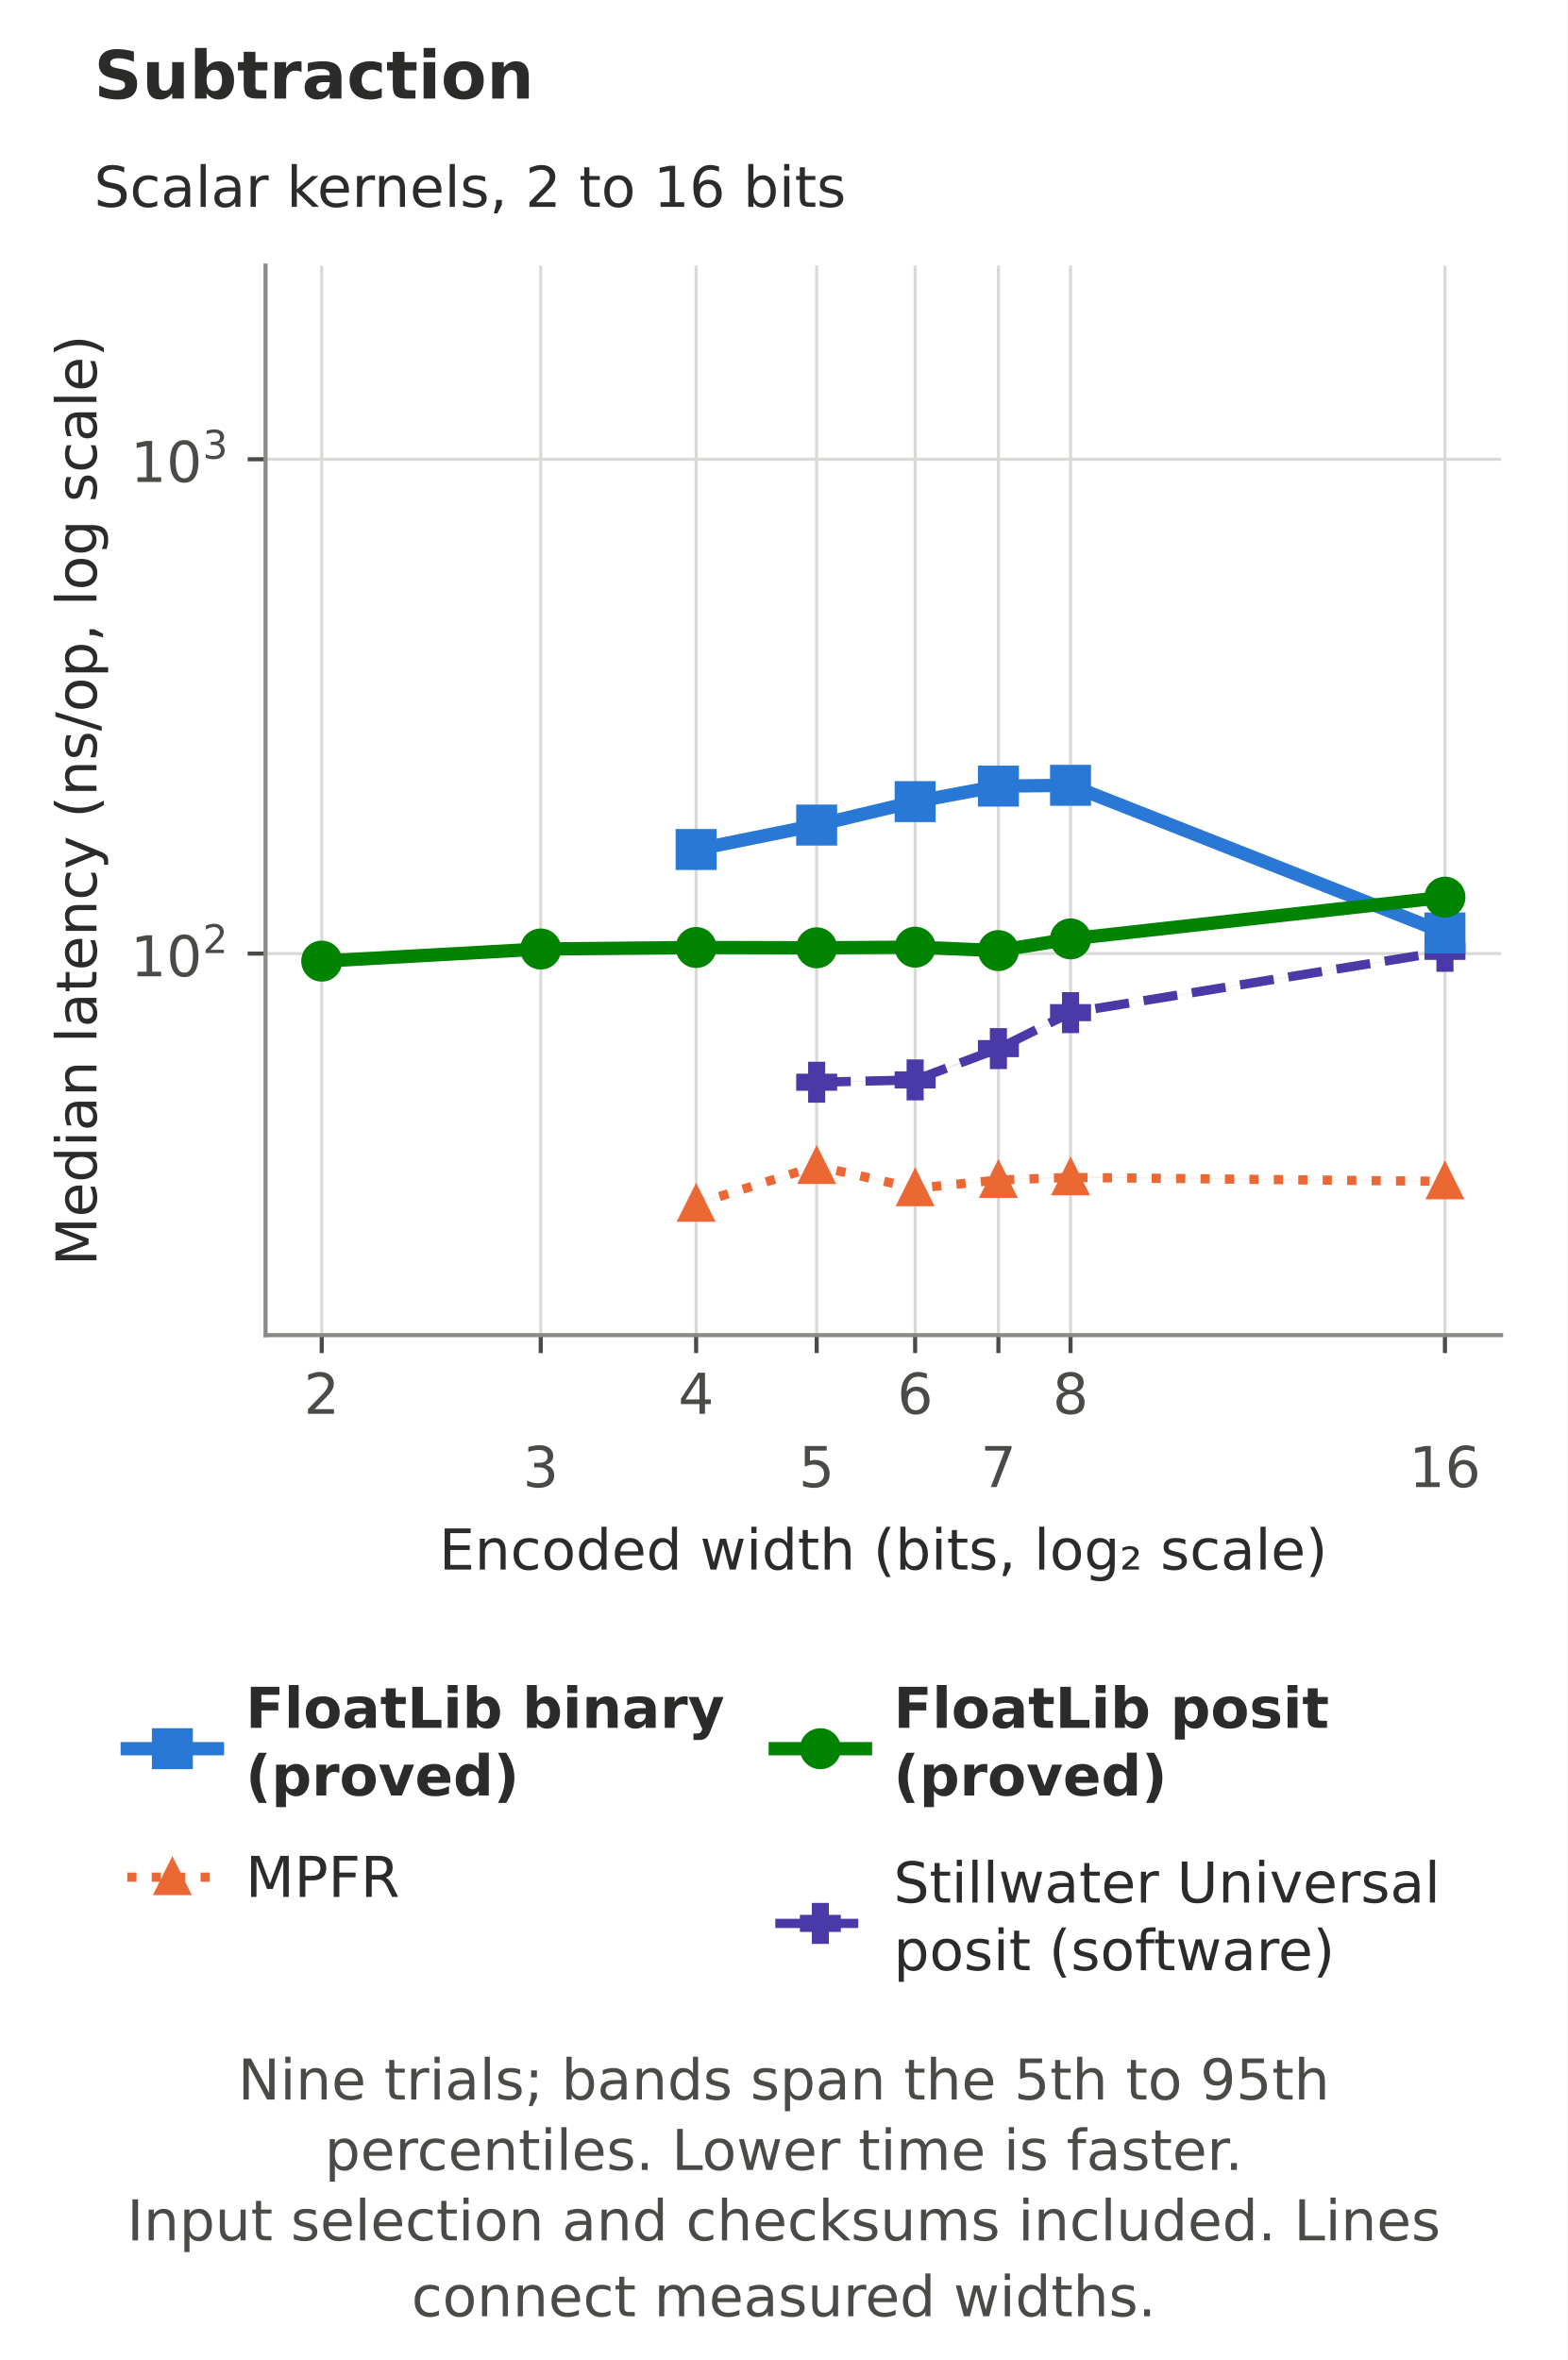
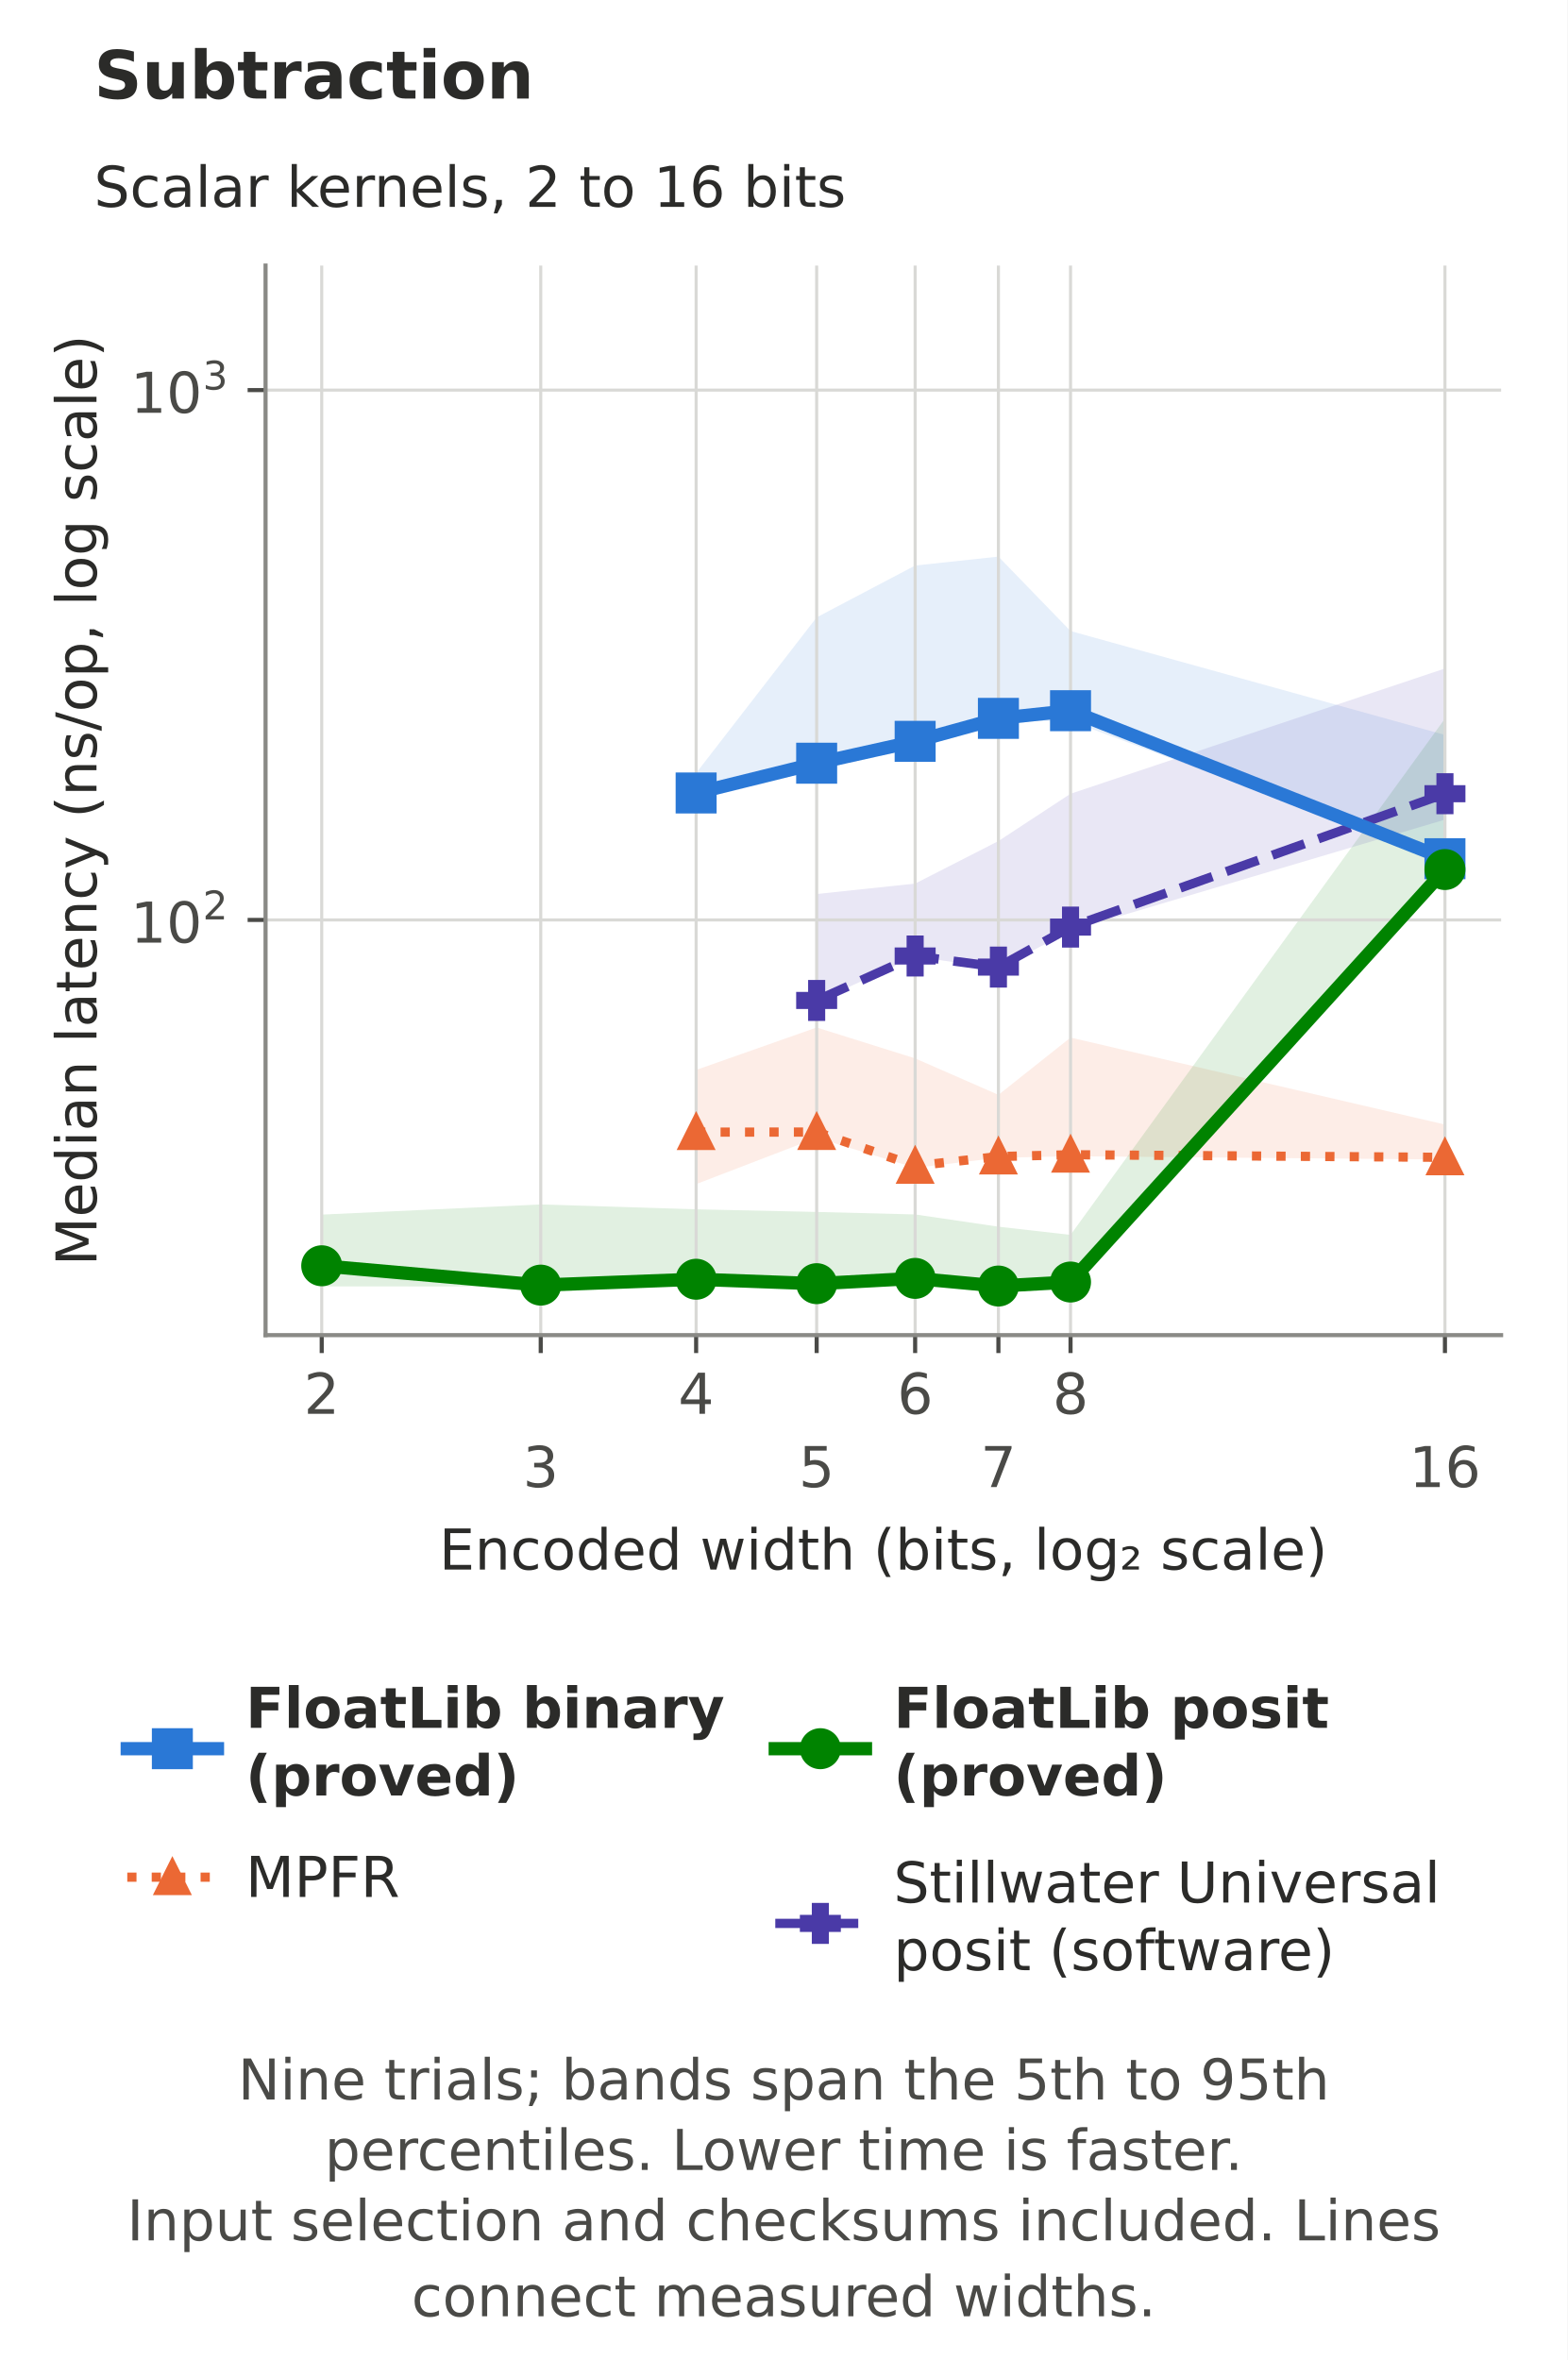
<svg xmlns="http://www.w3.org/2000/svg" xmlns:xlink="http://www.w3.org/1999/xlink" width="306pt" height="460.713pt" viewBox="0 0 306 460.713" version="1.1">
  <defs>
    <style type="text/css">*{stroke-linejoin: round; stroke-linecap: butt}</style>
  </defs>
  <g id="figure_1">
    <g id="patch_1">
      <path d="M 0 460.713 L 306 460.713 L 306 0 L 0 0 z " style="fill: #ffffff" />
    </g>
    <g id="axes_1">
      <g id="patch_2">
        <path d="M 51.84 260.64 L 293.04 260.64 L 293.04 51.84 L 51.84 51.84 z " style="fill: #ffffff" />
      </g>
      <g id="FillBetweenPolyCollection_1">
        <defs>
-           <path id="m8fa2453bf4" d="M 135.895 -294.99 L 135.895 -294.767 L 159.425 -299.585 L 178.65 -304.197 L 194.905 -307.157 L 208.985 -307.344 L 282.076 -278.544 L 282.076 -278.731 L 282.076 -278.731 L 208.985 -307.543 L 194.905 -307.294 L 178.65 -304.353 L 159.425 -299.806 L 135.895 -294.99 z " />
-         </defs>
-         <g clip-path="url(#pa24c887002)">
-           <use xlink:href="#m8fa2453bf4" x="0" y="460.713" style="fill: #2a78d6; fill-opacity: 0.12" />
+           <path id="mcb670f0387" d="M 135.895 -309.797 L 135.895 -305.771 L 159.425 -311.447 L 178.65 -315.868 L 194.905 -319.918 L 208.985 -319.954 L 282.076 -292.66 L 282.076 -317.239 L 282.076 -317.239 L 208.985 -337.523 L 194.905 -352.056 L 178.65 -350.311 L 159.425 -340.194 L 135.895 -309.797 z " />
+         </defs>
+         <g clip-path="url(#pa24c887002)">
+           <use xlink:href="#mcb670f0387" x="0" y="460.713" style="fill: #2a78d6; fill-opacity: 0.12" />
        </g>
      </g>
      <g id="FillBetweenPolyCollection_2">
        <defs>
-           <path id="m6dfff9d26e" d="M 135.895 -225.88 L 135.895 -225.667 L 159.425 -233.012 L 178.65 -228.648 L 194.905 -230.293 L 208.985 -230.803 L 282.076 -230.009 L 282.076 -230.161 L 282.076 -230.161 L 208.985 -231.103 L 194.905 -230.463 L 178.65 -228.847 L 159.425 -233.205 L 135.895 -225.88 z " />
-         </defs>
-         <g clip-path="url(#pa24c887002)">
-           <use xlink:href="#m6dfff9d26e" x="0" y="460.713" style="fill: #eb6834; fill-opacity: 0.12" />
+           <path id="m036eda7131" d="M 135.895 -251.84 L 135.895 -229.55 L 159.425 -238.592 L 178.65 -232.723 L 194.905 -234.698 L 208.985 -234.991 L 282.076 -234.353 L 282.076 -241.181 L 282.076 -241.181 L 208.985 -258.159 L 194.905 -246.981 L 178.65 -254.097 L 159.425 -260.13 L 135.895 -251.84 z " />
+         </defs>
+         <g clip-path="url(#pa24c887002)">
+           <use xlink:href="#m036eda7131" x="0" y="460.713" style="fill: #eb6834; fill-opacity: 0.12" />
        </g>
      </g>
      <g id="FillBetweenPolyCollection_3">
        <defs>
-           <path id="m90eb00a46c" d="M 62.804 -273.235 L 62.804 -273.019 L 105.559 -275.128 L 135.895 -275.299 L 159.425 -275.332 L 178.65 -275.569 L 194.905 -274.858 L 208.985 -277.008 L 282.076 -285.532 L 282.076 -285.659 L 282.076 -285.659 L 208.985 -277.865 L 194.905 -275.319 L 178.65 -276.05 L 159.425 -275.905 L 135.895 -276.036 L 105.559 -275.698 L 62.804 -273.235 z " />
-         </defs>
-         <g clip-path="url(#pa24c887002)">
-           <use xlink:href="#m90eb00a46c" x="0" y="460.713" style="fill: #008300; fill-opacity: 0.12" />
+           <path id="m6126e5752e" d="M 62.804 -223.602 L 62.804 -209.583 L 105.559 -209.564 L 135.895 -209.756 L 159.425 -209.577 L 178.65 -210.21 L 194.905 -209.587 L 208.985 -210.183 L 282.076 -290.89 L 282.076 -320.432 L 282.076 -320.432 L 208.985 -219.643 L 194.905 -221.242 L 178.65 -223.632 L 159.425 -224.122 L 135.895 -224.633 L 105.559 -225.588 L 62.804 -223.602 z " />
+         </defs>
+         <g clip-path="url(#pa24c887002)">
+           <use xlink:href="#m6126e5752e" x="0" y="460.713" style="fill: #008300; fill-opacity: 0.12" />
        </g>
      </g>
      <g id="FillBetweenPolyCollection_4">
        <defs>
-           <path id="m9f39a6e0c9" d="M 159.425 -249.511 L 159.425 -249.358 L 178.65 -249.831 L 194.905 -255.659 L 208.985 -262.978 L 282.076 -274.922 L 282.076 -275.07 L 282.076 -275.07 L 208.985 -263.095 L 194.905 -256.192 L 178.65 -249.959 L 159.425 -249.511 z " />
-         </defs>
-         <g clip-path="url(#pa24c887002)">
-           <use xlink:href="#m9f39a6e0c9" x="0" y="460.713" style="fill: #4a3aa7; fill-opacity: 0.12" />
+           <path id="mdb9273c6cc" d="M 159.425 -286.189 L 159.425 -265.162 L 178.65 -273.965 L 194.905 -271.635 L 208.985 -279.025 L 282.076 -300.708 L 282.076 -330.213 L 282.076 -330.213 L 208.985 -305.76 L 194.905 -296.523 L 178.65 -288.222 L 159.425 -286.189 z " />
+         </defs>
+         <g clip-path="url(#pa24c887002)">
+           <use xlink:href="#mdb9273c6cc" x="0" y="460.713" style="fill: #4a3aa7; fill-opacity: 0.12" />
        </g>
      </g>
      <g id="matplotlib.axis_1">
        <g id="xtick_1">
          <g id="line2d_1">
            <path d="M 62.804 260.64 L 62.804 51.84 " clip-path="url(#pa24c887002)" style="fill: none; stroke: #d9d9d6; stroke-width: 0.6; stroke-linecap: square" />
          </g>
          <g id="line2d_2">
            <defs>
              <path id="m87f1347a35" d="M 0 0 L 0 3.5 " style="stroke: #4a4a47; stroke-width: 0.8" />
            </defs>
            <g>
              <use xlink:href="#m87f1347a35" x="62.804" y="260.64" style="fill: #4a4a47; stroke: #4a4a47; stroke-width: 0.8" />
            </g>
          </g>
          <g id="text_1">
            <text style="font-size: 11px; font-family: 'DejaVu Sans', 'Bitstream Vera Sans', 'Computer Modern Sans Serif', 'Lucida Grande', 'Verdana', 'Geneva', 'Lucid', 'Arial', 'Helvetica', 'Avant Garde', sans-serif; text-anchor: middle; fill: #4a4a47" x="62.804" y="275.997" transform="rotate(-0 62.80364 275.9974)">2</text>
          </g>
        </g>
        <g id="xtick_2">
          <g id="line2d_3">
            <path d="M 105.559 260.64 L 105.559 51.84 " clip-path="url(#pa24c887002)" style="fill: none; stroke: #d9d9d6; stroke-width: 0.6; stroke-linecap: square" />
          </g>
          <g id="line2d_4">
            <g>
              <use xlink:href="#m87f1347a35" x="105.559" y="260.64" style="fill: #4a4a47; stroke: #4a4a47; stroke-width: 0.8" />
            </g>
          </g>
          <g id="text_2">
            <text style="font-size: 11px; font-family: 'DejaVu Sans', 'Bitstream Vera Sans', 'Computer Modern Sans Serif', 'Lucida Grande', 'Verdana', 'Geneva', 'Lucid', 'Arial', 'Helvetica', 'Avant Garde', sans-serif; fill: #4a4a47" transform="translate(105.5591 277.0985)" />
            <text style="font-size: 11px; font-family: 'DejaVu Sans', 'Bitstream Vera Sans', 'Computer Modern Sans Serif', 'Lucida Grande', 'Verdana', 'Geneva', 'Lucid', 'Arial', 'Helvetica', 'Avant Garde', sans-serif; fill: #4a4a47" transform="translate(102.0597 290.3006)">3</text>
          </g>
        </g>
        <g id="xtick_3">
          <g id="line2d_5">
            <path d="M 135.895 260.64 L 135.895 51.84 " clip-path="url(#pa24c887002)" style="fill: none; stroke: #d9d9d6; stroke-width: 0.6; stroke-linecap: square" />
          </g>
          <g id="line2d_6">
            <g>
              <use xlink:href="#m87f1347a35" x="135.895" y="260.64" style="fill: #4a4a47; stroke: #4a4a47; stroke-width: 0.8" />
            </g>
          </g>
          <g id="text_3">
            <text style="font-size: 11px; font-family: 'DejaVu Sans', 'Bitstream Vera Sans', 'Computer Modern Sans Serif', 'Lucida Grande', 'Verdana', 'Geneva', 'Lucid', 'Arial', 'Helvetica', 'Avant Garde', sans-serif; text-anchor: middle; fill: #4a4a47" x="135.895" y="275.997" transform="rotate(-0 135.8945 275.9974)">4</text>
          </g>
        </g>
        <g id="xtick_4">
          <g id="line2d_7">
            <path d="M 159.425 260.64 L 159.425 51.84 " clip-path="url(#pa24c887002)" style="fill: none; stroke: #d9d9d6; stroke-width: 0.6; stroke-linecap: square" />
          </g>
          <g id="line2d_8">
            <g>
              <use xlink:href="#m87f1347a35" x="159.425" y="260.64" style="fill: #4a4a47; stroke: #4a4a47; stroke-width: 0.8" />
            </g>
          </g>
          <g id="text_4">
            <text style="font-size: 11px; font-family: 'DejaVu Sans', 'Bitstream Vera Sans', 'Computer Modern Sans Serif', 'Lucida Grande', 'Verdana', 'Geneva', 'Lucid', 'Arial', 'Helvetica', 'Avant Garde', sans-serif; fill: #4a4a47" transform="translate(159.4246 277.0985)" />
            <text style="font-size: 11px; font-family: 'DejaVu Sans', 'Bitstream Vera Sans', 'Computer Modern Sans Serif', 'Lucida Grande', 'Verdana', 'Geneva', 'Lucid', 'Arial', 'Helvetica', 'Avant Garde', sans-serif; fill: #4a4a47" transform="translate(155.9252 290.3006)">5</text>
          </g>
        </g>
        <g id="xtick_5">
          <g id="line2d_9">
            <path d="M 178.65 260.64 L 178.65 51.84 " clip-path="url(#pa24c887002)" style="fill: none; stroke: #d9d9d6; stroke-width: 0.6; stroke-linecap: square" />
          </g>
          <g id="line2d_10">
            <g>
              <use xlink:href="#m87f1347a35" x="178.65" y="260.64" style="fill: #4a4a47; stroke: #4a4a47; stroke-width: 0.8" />
            </g>
          </g>
          <g id="text_5">
            <text style="font-size: 11px; font-family: 'DejaVu Sans', 'Bitstream Vera Sans', 'Computer Modern Sans Serif', 'Lucida Grande', 'Verdana', 'Geneva', 'Lucid', 'Arial', 'Helvetica', 'Avant Garde', sans-serif; text-anchor: middle; fill: #4a4a47" x="178.65" y="275.997" transform="rotate(-0 178.65 275.9974)">6</text>
          </g>
        </g>
        <g id="xtick_6">
          <g id="line2d_11">
            <path d="M 194.905 260.64 L 194.905 51.84 " clip-path="url(#pa24c887002)" style="fill: none; stroke: #d9d9d6; stroke-width: 0.6; stroke-linecap: square" />
          </g>
          <g id="line2d_12">
            <g>
              <use xlink:href="#m87f1347a35" x="194.905" y="260.64" style="fill: #4a4a47; stroke: #4a4a47; stroke-width: 0.8" />
            </g>
          </g>
          <g id="text_6">
            <text style="font-size: 11px; font-family: 'DejaVu Sans', 'Bitstream Vera Sans', 'Computer Modern Sans Serif', 'Lucida Grande', 'Verdana', 'Geneva', 'Lucid', 'Arial', 'Helvetica', 'Avant Garde', sans-serif; fill: #4a4a47" transform="translate(194.9049 277.0985)" />
            <text style="font-size: 11px; font-family: 'DejaVu Sans', 'Bitstream Vera Sans', 'Computer Modern Sans Serif', 'Lucida Grande', 'Verdana', 'Geneva', 'Lucid', 'Arial', 'Helvetica', 'Avant Garde', sans-serif; fill: #4a4a47" transform="translate(191.4055 290.3006)">7</text>
          </g>
        </g>
        <g id="xtick_7">
          <g id="line2d_13">
            <path d="M 208.985 260.64 L 208.985 51.84 " clip-path="url(#pa24c887002)" style="fill: none; stroke: #d9d9d6; stroke-width: 0.6; stroke-linecap: square" />
          </g>
          <g id="line2d_14">
            <g>
              <use xlink:href="#m87f1347a35" x="208.985" y="260.64" style="fill: #4a4a47; stroke: #4a4a47; stroke-width: 0.8" />
            </g>
          </g>
          <g id="text_7">
            <text style="font-size: 11px; font-family: 'DejaVu Sans', 'Bitstream Vera Sans', 'Computer Modern Sans Serif', 'Lucida Grande', 'Verdana', 'Geneva', 'Lucid', 'Arial', 'Helvetica', 'Avant Garde', sans-serif; text-anchor: middle; fill: #4a4a47" x="208.985" y="275.997" transform="rotate(-0 208.9855 275.9974)">8</text>
          </g>
        </g>
        <g id="xtick_8">
          <g id="line2d_15">
            <path d="M 282.076 260.64 L 282.076 51.84 " clip-path="url(#pa24c887002)" style="fill: none; stroke: #d9d9d6; stroke-width: 0.6; stroke-linecap: square" />
          </g>
          <g id="line2d_16">
            <g>
              <use xlink:href="#m87f1347a35" x="282.076" y="260.64" style="fill: #4a4a47; stroke: #4a4a47; stroke-width: 0.8" />
            </g>
          </g>
          <g id="text_8">
            <text style="font-size: 11px; font-family: 'DejaVu Sans', 'Bitstream Vera Sans', 'Computer Modern Sans Serif', 'Lucida Grande', 'Verdana', 'Geneva', 'Lucid', 'Arial', 'Helvetica', 'Avant Garde', sans-serif; fill: #4a4a47" transform="translate(282.0764 277.0985)" />
            <text style="font-size: 11px; font-family: 'DejaVu Sans', 'Bitstream Vera Sans', 'Computer Modern Sans Serif', 'Lucida Grande', 'Verdana', 'Geneva', 'Lucid', 'Arial', 'Helvetica', 'Avant Garde', sans-serif; fill: #4a4a47" transform="translate(275.0776 290.3006)">16</text>
          </g>
        </g>
        <g id="text_9">
          <text style="font-size: 11px; font-family: 'DejaVu Sans', 'Bitstream Vera Sans', 'Computer Modern Sans Serif', 'Lucida Grande', 'Verdana', 'Geneva', 'Lucid', 'Arial', 'Helvetica', 'Avant Garde', sans-serif; text-anchor: middle; fill: #2b2b29" x="172.44" y="306.403" transform="rotate(-0 172.44 306.4026)">Encoded width (bits, log₂ scale)</text>
        </g>
      </g>
      <g id="matplotlib.axis_2">
        <g id="ytick_1">
          <g id="line2d_17">
-             <path d="M 51.84 186.16 L 293.04 186.16 " clip-path="url(#pa24c887002)" style="fill: none; stroke: #d9d9d6; stroke-width: 0.6; stroke-linecap: square" />
+             <path d="M 51.84 179.584 L 293.04 179.584 " clip-path="url(#pa24c887002)" style="fill: none; stroke: #d9d9d6; stroke-width: 0.6; stroke-linecap: square" />
          </g>
          <g id="line2d_18">
            <defs>
              <path id="m0bacd84843" d="M 0 0 L -3.5 0 " style="stroke: #4a4a47; stroke-width: 0.8" />
            </defs>
            <g>
-               <use xlink:href="#m0bacd84843" x="51.84" y="186.16" style="fill: #4a4a47; stroke: #4a4a47; stroke-width: 0.8" />
+               <use xlink:href="#m0bacd84843" x="51.84" y="179.584" style="fill: #4a4a47; stroke: #4a4a47; stroke-width: 0.8" />
            </g>
          </g>
          <g id="text_10">
-             <g style="fill: #4a4a47" transform="translate(25.48 191.3296)">
+             <g style="fill: #4a4a47" transform="translate(25.48 184.754)">
              <text>
                <tspan x="0" y="-0.737" style="font-size: 11px; font-family: 'DejaVu Sans'; fill: #4a4a47">1</tspan>
                <tspan x="6.999" y="-0.737" style="font-size: 11px; font-family: 'DejaVu Sans'; fill: #4a4a47">0</tspan>
                <tspan x="14.102" y="-5.28" style="font-size: 7.7px; font-family: 'DejaVu Sans'; fill: #4a4a47">2</tspan>
              </text>
            </g>
          </g>
        </g>
        <g id="ytick_2">
          <g id="line2d_19">
-             <path d="M 51.84 89.652 L 293.04 89.652 " clip-path="url(#pa24c887002)" style="fill: none; stroke: #d9d9d6; stroke-width: 0.6; stroke-linecap: square" />
+             <path d="M 51.84 76.152 L 293.04 76.152 " clip-path="url(#pa24c887002)" style="fill: none; stroke: #d9d9d6; stroke-width: 0.6; stroke-linecap: square" />
          </g>
          <g id="line2d_20">
            <g>
-               <use xlink:href="#m0bacd84843" x="51.84" y="89.652" style="fill: #4a4a47; stroke: #4a4a47; stroke-width: 0.8" />
+               <use xlink:href="#m0bacd84843" x="51.84" y="76.152" style="fill: #4a4a47; stroke: #4a4a47; stroke-width: 0.8" />
            </g>
          </g>
          <g id="text_11">
-             <g style="fill: #4a4a47" transform="translate(25.48 94.82191)">
+             <g style="fill: #4a4a47" transform="translate(25.48 81.32179)">
              <text>
                <tspan x="0" y="-0.737" style="font-size: 11px; font-family: 'DejaVu Sans'; fill: #4a4a47">1</tspan>
                <tspan x="6.999" y="-0.737" style="font-size: 11px; font-family: 'DejaVu Sans'; fill: #4a4a47">0</tspan>
                <tspan x="14.102" y="-5.28" style="font-size: 7.7px; font-family: 'DejaVu Sans'; fill: #4a4a47">3</tspan>
              </text>
            </g>
          </g>
        </g>
        <g id="text_12">
          <text style="font-size: 11px; font-family: 'DejaVu Sans', 'Bitstream Vera Sans', 'Computer Modern Sans Serif', 'Lucida Grande', 'Verdana', 'Geneva', 'Lucid', 'Arial', 'Helvetica', 'Avant Garde', sans-serif; text-anchor: middle; fill: #2b2b29" x="18.837" y="156.24" transform="rotate(-90 18.83742 156.24)">Median latency (ns/op, log scale)</text>
        </g>
      </g>
      <g id="patch_3">
        <path d="M 51.84 260.64 L 51.84 51.84 " style="fill: none; stroke: #8a8a86; stroke-width: 0.8; stroke-linejoin: miter; stroke-linecap: square" />
      </g>
      <g id="patch_4">
        <path d="M 51.84 260.64 L 293.04 260.64 " style="fill: none; stroke: #8a8a86; stroke-width: 0.8; stroke-linejoin: miter; stroke-linecap: square" />
      </g>
      <g id="line2d_21">
-         <path d="M 135.895 235.008 L 159.425 227.634 L 178.65 231.981 L 194.905 230.362 L 208.985 229.85 L 282.076 230.628 " clip-path="url(#pa24c887002)" style="fill: none; stroke-dasharray: 1.8,2.97; stroke-dashoffset: 0; stroke: #eb6834; stroke-width: 1.8" />
+         <path d="M 135.895 221.01 L 159.425 220.998 L 178.65 227.591 L 194.905 225.78 L 208.985 225.423 L 282.076 225.934 " clip-path="url(#pa24c887002)" style="fill: none; stroke-dasharray: 1.8,2.97; stroke-dashoffset: 0; stroke: #eb6834; stroke-width: 1.8" />
        <defs>
          <path id="m97d494457f" d="M 0 -3 L -3 3 L 3 3 z " style="stroke: #eb6834; stroke-linejoin: miter" />
        </defs>
        <g clip-path="url(#pa24c887002)">
-           <use xlink:href="#m97d494457f" x="135.895" y="235.008" style="fill: #eb6834; stroke: #eb6834; stroke-linejoin: miter" />
-           <use xlink:href="#m97d494457f" x="159.425" y="227.634" style="fill: #eb6834; stroke: #eb6834; stroke-linejoin: miter" />
-           <use xlink:href="#m97d494457f" x="178.65" y="231.981" style="fill: #eb6834; stroke: #eb6834; stroke-linejoin: miter" />
-           <use xlink:href="#m97d494457f" x="194.905" y="230.362" style="fill: #eb6834; stroke: #eb6834; stroke-linejoin: miter" />
-           <use xlink:href="#m97d494457f" x="208.985" y="229.85" style="fill: #eb6834; stroke: #eb6834; stroke-linejoin: miter" />
-           <use xlink:href="#m97d494457f" x="282.076" y="230.628" style="fill: #eb6834; stroke: #eb6834; stroke-linejoin: miter" />
+           <use xlink:href="#m97d494457f" x="135.895" y="221.01" style="fill: #eb6834; stroke: #eb6834; stroke-linejoin: miter" />
+           <use xlink:href="#m97d494457f" x="159.425" y="220.998" style="fill: #eb6834; stroke: #eb6834; stroke-linejoin: miter" />
+           <use xlink:href="#m97d494457f" x="178.65" y="227.591" style="fill: #eb6834; stroke: #eb6834; stroke-linejoin: miter" />
+           <use xlink:href="#m97d494457f" x="194.905" y="225.78" style="fill: #eb6834; stroke: #eb6834; stroke-linejoin: miter" />
+           <use xlink:href="#m97d494457f" x="208.985" y="225.423" style="fill: #eb6834; stroke: #eb6834; stroke-linejoin: miter" />
+           <use xlink:href="#m97d494457f" x="282.076" y="225.934" style="fill: #eb6834; stroke: #eb6834; stroke-linejoin: miter" />
        </g>
      </g>
      <g id="line2d_22">
-         <path d="M 159.425 211.27 L 178.65 210.818 L 194.905 204.707 L 208.985 197.684 L 282.076 185.716 " clip-path="url(#pa24c887002)" style="fill: none; stroke-dasharray: 6.66,2.88; stroke-dashoffset: 0; stroke: #4a3aa7; stroke-width: 1.8" />
+         <path d="M 159.425 195.305 L 178.65 186.628 L 194.905 188.793 L 208.985 180.984 L 282.076 154.947 " clip-path="url(#pa24c887002)" style="fill: none; stroke-dasharray: 6.66,2.88; stroke-dashoffset: 0; stroke: #4a3aa7; stroke-width: 1.8" />
        <defs>
          <path id="mfe2c9aa18a" d="M -1.167 3.5 L 1.167 3.5 L 1.167 1.167 L 3.5 1.167 L 3.5 -1.167 L 1.167 -1.167 L 1.167 -3.5 L -1.167 -3.5 L -1.167 -1.167 L -3.5 -1.167 L -3.5 1.167 L -1.167 1.167 z " style="stroke: #4a3aa7; stroke-linejoin: miter" />
        </defs>
        <g clip-path="url(#pa24c887002)">
-           <use xlink:href="#mfe2c9aa18a" x="159.425" y="211.27" style="fill: #4a3aa7; stroke: #4a3aa7; stroke-linejoin: miter" />
-           <use xlink:href="#mfe2c9aa18a" x="178.65" y="210.818" style="fill: #4a3aa7; stroke: #4a3aa7; stroke-linejoin: miter" />
-           <use xlink:href="#mfe2c9aa18a" x="194.905" y="204.707" style="fill: #4a3aa7; stroke: #4a3aa7; stroke-linejoin: miter" />
-           <use xlink:href="#mfe2c9aa18a" x="208.985" y="197.684" style="fill: #4a3aa7; stroke: #4a3aa7; stroke-linejoin: miter" />
-           <use xlink:href="#mfe2c9aa18a" x="282.076" y="185.716" style="fill: #4a3aa7; stroke: #4a3aa7; stroke-linejoin: miter" />
+           <use xlink:href="#mfe2c9aa18a" x="159.425" y="195.305" style="fill: #4a3aa7; stroke: #4a3aa7; stroke-linejoin: miter" />
+           <use xlink:href="#mfe2c9aa18a" x="178.65" y="186.628" style="fill: #4a3aa7; stroke: #4a3aa7; stroke-linejoin: miter" />
+           <use xlink:href="#mfe2c9aa18a" x="194.905" y="188.793" style="fill: #4a3aa7; stroke: #4a3aa7; stroke-linejoin: miter" />
+           <use xlink:href="#mfe2c9aa18a" x="208.985" y="180.984" style="fill: #4a3aa7; stroke: #4a3aa7; stroke-linejoin: miter" />
+           <use xlink:href="#mfe2c9aa18a" x="282.076" y="154.947" style="fill: #4a3aa7; stroke: #4a3aa7; stroke-linejoin: miter" />
        </g>
      </g>
      <g id="line2d_23">
-         <path d="M 135.895 165.837 L 159.425 161.071 L 178.65 156.491 L 194.905 153.464 L 208.985 153.308 L 282.076 182.125 " clip-path="url(#pa24c887002)" style="fill: none; stroke: #2a78d6; stroke-width: 2.6; stroke-linecap: square" />
+         <path d="M 135.895 154.803 L 159.425 148.992 L 178.65 144.72 L 194.905 140.237 L 208.985 138.741 L 282.076 167.633 " clip-path="url(#pa24c887002)" style="fill: none; stroke: #2a78d6; stroke-width: 2.6; stroke-linecap: square" />
        <defs>
          <path id="mcc7f4839c4" d="M -3.5 3.5 L 3.5 3.5 L 3.5 -3.5 L -3.5 -3.5 z " style="stroke: #2a78d6; stroke-linejoin: miter" />
        </defs>
        <g clip-path="url(#pa24c887002)">
-           <use xlink:href="#mcc7f4839c4" x="135.895" y="165.837" style="fill: #2a78d6; stroke: #2a78d6; stroke-linejoin: miter" />
-           <use xlink:href="#mcc7f4839c4" x="159.425" y="161.071" style="fill: #2a78d6; stroke: #2a78d6; stroke-linejoin: miter" />
-           <use xlink:href="#mcc7f4839c4" x="178.65" y="156.491" style="fill: #2a78d6; stroke: #2a78d6; stroke-linejoin: miter" />
-           <use xlink:href="#mcc7f4839c4" x="194.905" y="153.464" style="fill: #2a78d6; stroke: #2a78d6; stroke-linejoin: miter" />
-           <use xlink:href="#mcc7f4839c4" x="208.985" y="153.308" style="fill: #2a78d6; stroke: #2a78d6; stroke-linejoin: miter" />
-           <use xlink:href="#mcc7f4839c4" x="282.076" y="182.125" style="fill: #2a78d6; stroke: #2a78d6; stroke-linejoin: miter" />
+           <use xlink:href="#mcc7f4839c4" x="135.895" y="154.803" style="fill: #2a78d6; stroke: #2a78d6; stroke-linejoin: miter" />
+           <use xlink:href="#mcc7f4839c4" x="159.425" y="148.992" style="fill: #2a78d6; stroke: #2a78d6; stroke-linejoin: miter" />
+           <use xlink:href="#mcc7f4839c4" x="178.65" y="144.72" style="fill: #2a78d6; stroke: #2a78d6; stroke-linejoin: miter" />
+           <use xlink:href="#mcc7f4839c4" x="194.905" y="140.237" style="fill: #2a78d6; stroke: #2a78d6; stroke-linejoin: miter" />
+           <use xlink:href="#mcc7f4839c4" x="208.985" y="138.741" style="fill: #2a78d6; stroke: #2a78d6; stroke-linejoin: miter" />
+           <use xlink:href="#mcc7f4839c4" x="282.076" y="167.633" style="fill: #2a78d6; stroke: #2a78d6; stroke-linejoin: miter" />
        </g>
      </g>
      <g id="line2d_24">
-         <path d="M 62.804 187.629 L 105.559 185.263 L 135.895 184.967 L 159.425 185.029 L 178.65 184.905 L 194.905 185.57 L 208.985 183.287 L 282.076 175.145 " clip-path="url(#pa24c887002)" style="fill: none; stroke: #008300; stroke-width: 2.6; stroke-linecap: square" />
+         <path d="M 62.804 247.101 L 105.559 250.879 L 135.895 249.731 L 159.425 250.594 L 178.65 249.564 L 194.905 251.058 L 208.985 250.274 L 282.076 169.75 " clip-path="url(#pa24c887002)" style="fill: none; stroke: #008300; stroke-width: 2.6; stroke-linecap: square" />
        <defs>
          <path id="m85b8944c8c" d="M 0 3.5 C 0.928 3.5 1.819 3.131 2.475 2.475 C 3.131 1.819 3.5 0.928 3.5 0 C 3.5 -0.928 3.131 -1.819 2.475 -2.475 C 1.819 -3.131 0.928 -3.5 0 -3.5 C -0.928 -3.5 -1.819 -3.131 -2.475 -2.475 C -3.131 -1.819 -3.5 -0.928 -3.5 0 C -3.5 0.928 -3.131 1.819 -2.475 2.475 C -1.819 3.131 -0.928 3.5 0 3.5 z " style="stroke: #008300" />
        </defs>
        <g clip-path="url(#pa24c887002)">
-           <use xlink:href="#m85b8944c8c" x="62.804" y="187.629" style="fill: #008300; stroke: #008300" />
-           <use xlink:href="#m85b8944c8c" x="105.559" y="185.263" style="fill: #008300; stroke: #008300" />
-           <use xlink:href="#m85b8944c8c" x="135.895" y="184.967" style="fill: #008300; stroke: #008300" />
-           <use xlink:href="#m85b8944c8c" x="159.425" y="185.029" style="fill: #008300; stroke: #008300" />
-           <use xlink:href="#m85b8944c8c" x="178.65" y="184.905" style="fill: #008300; stroke: #008300" />
-           <use xlink:href="#m85b8944c8c" x="194.905" y="185.57" style="fill: #008300; stroke: #008300" />
-           <use xlink:href="#m85b8944c8c" x="208.985" y="183.287" style="fill: #008300; stroke: #008300" />
-           <use xlink:href="#m85b8944c8c" x="282.076" y="175.145" style="fill: #008300; stroke: #008300" />
+           <use xlink:href="#m85b8944c8c" x="62.804" y="247.101" style="fill: #008300; stroke: #008300" />
+           <use xlink:href="#m85b8944c8c" x="105.559" y="250.879" style="fill: #008300; stroke: #008300" />
+           <use xlink:href="#m85b8944c8c" x="135.895" y="249.731" style="fill: #008300; stroke: #008300" />
+           <use xlink:href="#m85b8944c8c" x="159.425" y="250.594" style="fill: #008300; stroke: #008300" />
+           <use xlink:href="#m85b8944c8c" x="178.65" y="249.564" style="fill: #008300; stroke: #008300" />
+           <use xlink:href="#m85b8944c8c" x="194.905" y="251.058" style="fill: #008300; stroke: #008300" />
+           <use xlink:href="#m85b8944c8c" x="208.985" y="250.274" style="fill: #008300; stroke: #008300" />
+           <use xlink:href="#m85b8944c8c" x="282.076" y="169.75" style="fill: #008300; stroke: #008300" />
        </g>
      </g>
    </g>
    <g id="text_13">
      <text style="font-weight: 700; font-size: 13px; font-family: 'DejaVu Sans', 'Bitstream Vera Sans', 'Computer Modern Sans Serif', 'Lucida Grande', 'Verdana', 'Geneva', 'Lucid', 'Arial', 'Helvetica', 'Avant Garde', sans-serif; text-anchor: start; fill: #2b2b29" x="18.36" y="19.238" transform="rotate(-0 18.36 19.23797)">Subtraction</text>
    </g>
    <g id="text_14">
      <text style="font-size: 11px; font-family: 'DejaVu Sans', 'Bitstream Vera Sans', 'Computer Modern Sans Serif', 'Lucida Grande', 'Verdana', 'Geneva', 'Lucid', 'Arial', 'Helvetica', 'Avant Garde', sans-serif; text-anchor: start; fill: #2b2b29" x="18.36" y="40.38" transform="rotate(-0 18.36 40.37977)">Scalar kernels, 2 to 16 bits</text>
    </g>
    <g id="text_15">
      <text style="font-size: 11px; font-family: 'DejaVu Sans', 'Bitstream Vera Sans', 'Computer Modern Sans Serif', 'Lucida Grande', 'Verdana', 'Geneva', 'Lucid', 'Arial', 'Helvetica', 'Avant Garde', sans-serif; fill: #4a4a47" transform="translate(46.44352 409.8632)">Nine trials; bands span the 5th to 95th</text>
      <text style="font-size: 11px; font-family: 'DejaVu Sans', 'Bitstream Vera Sans', 'Computer Modern Sans Serif', 'Lucida Grande', 'Verdana', 'Geneva', 'Lucid', 'Arial', 'Helvetica', 'Avant Garde', sans-serif; fill: #4a4a47" transform="translate(63.37664 423.6132)">percentiles. Lower time is faster.</text>
      <text style="font-size: 11px; font-family: 'DejaVu Sans', 'Bitstream Vera Sans', 'Computer Modern Sans Serif', 'Lucida Grande', 'Verdana', 'Geneva', 'Lucid', 'Arial', 'Helvetica', 'Avant Garde', sans-serif; fill: #4a4a47" transform="translate(24.77953 437.3632)">Input selection and checksums included. Lines</text>
      <text style="font-size: 11px; font-family: 'DejaVu Sans', 'Bitstream Vera Sans', 'Computer Modern Sans Serif', 'Lucida Grande', 'Verdana', 'Geneva', 'Lucid', 'Arial', 'Helvetica', 'Avant Garde', sans-serif; fill: #4a4a47" transform="translate(80.32781 452.1788)">connect measured widths.</text>
    </g>
    <g id="legend_1">
      <g id="line2d_25">
        <path d="M 24.847 341.376 L 33.647 341.376 L 42.447 341.376 " style="fill: none; stroke: #2a78d6; stroke-width: 2.6; stroke-linecap: square" />
        <g>
          <use xlink:href="#mcc7f4839c4" x="33.647" y="341.376" style="fill: #2a78d6; stroke: #2a78d6; stroke-linejoin: miter" />
        </g>
      </g>
      <g id="text_16">
        <text style="font-weight: 700; font-size: 11px; font-family: 'DejaVu Sans', 'Bitstream Vera Sans', 'Computer Modern Sans Serif', 'Lucida Grande', 'Verdana', 'Geneva', 'Lucid', 'Arial', 'Helvetica', 'Avant Garde', sans-serif; fill: #2b2b29" transform="translate(47.94742 337.3037)">FloatLib binary</text>
        <text style="font-weight: 700; font-size: 11px; font-family: 'DejaVu Sans', 'Bitstream Vera Sans', 'Computer Modern Sans Serif', 'Lucida Grande', 'Verdana', 'Geneva', 'Lucid', 'Arial', 'Helvetica', 'Avant Garde', sans-serif; fill: #2b2b29" transform="translate(47.94742 350.5067)">(proved)</text>
      </g>
      <g id="line2d_26">
        <path d="M 24.847 366.459 L 33.647 366.459 L 42.447 366.459 " style="fill: none; stroke-dasharray: 1.8,2.97; stroke-dashoffset: 0; stroke: #eb6834; stroke-width: 1.8" />
        <g>
          <use xlink:href="#m97d494457f" x="33.647" y="366.459" style="fill: #eb6834; stroke: #eb6834; stroke-linejoin: miter" />
        </g>
      </g>
      <g id="text_17">
        <text style="font-size: 11px; font-family: 'DejaVu Sans', 'Bitstream Vera Sans', 'Computer Modern Sans Serif', 'Lucida Grande', 'Verdana', 'Geneva', 'Lucid', 'Arial', 'Helvetica', 'Avant Garde', sans-serif; text-anchor: start; fill: #2b2b29" x="47.947" y="370.309" transform="rotate(-0 47.94742 370.3086)">MPFR</text>
      </g>
      <g id="line2d_27">
        <path d="M 151.347 341.376 L 160.147 341.376 L 168.947 341.376 " style="fill: none; stroke: #008300; stroke-width: 2.6; stroke-linecap: square" />
        <g>
          <use xlink:href="#m85b8944c8c" x="160.147" y="341.376" style="fill: #008300; stroke: #008300" />
        </g>
      </g>
      <g id="text_18">
        <text style="font-weight: 700; font-size: 11px; font-family: 'DejaVu Sans', 'Bitstream Vera Sans', 'Computer Modern Sans Serif', 'Lucida Grande', 'Verdana', 'Geneva', 'Lucid', 'Arial', 'Helvetica', 'Avant Garde', sans-serif; fill: #2b2b29" transform="translate(174.4474 337.3037)">FloatLib posit</text>
        <text style="font-weight: 700; font-size: 11px; font-family: 'DejaVu Sans', 'Bitstream Vera Sans', 'Computer Modern Sans Serif', 'Lucida Grande', 'Verdana', 'Geneva', 'Lucid', 'Arial', 'Helvetica', 'Avant Garde', sans-serif; fill: #2b2b29" transform="translate(174.4474 350.5067)">(proved)</text>
      </g>
      <g id="line2d_28">
        <path d="M 151.347 375.482 L 160.147 375.482 L 168.947 375.482 " style="fill: none; stroke-dasharray: 6.66,2.88; stroke-dashoffset: 0; stroke: #4a3aa7; stroke-width: 1.8" />
        <g>
          <use xlink:href="#mfe2c9aa18a" x="160.147" y="375.482" style="fill: #4a3aa7; stroke: #4a3aa7; stroke-linejoin: miter" />
        </g>
      </g>
      <g id="text_19">
        <text style="font-size: 11px; font-family: 'DejaVu Sans', 'Bitstream Vera Sans', 'Computer Modern Sans Serif', 'Lucida Grande', 'Verdana', 'Geneva', 'Lucid', 'Arial', 'Helvetica', 'Avant Garde', sans-serif; fill: #2b2b29" transform="translate(174.4474 371.4097)">Stillwater Universal</text>
        <text style="font-size: 11px; font-family: 'DejaVu Sans', 'Bitstream Vera Sans', 'Computer Modern Sans Serif', 'Lucida Grande', 'Verdana', 'Geneva', 'Lucid', 'Arial', 'Helvetica', 'Avant Garde', sans-serif; fill: #2b2b29" transform="translate(174.4474 384.6127)">posit (software)</text>
      </g>
    </g>
  </g>
  <defs>
    <clipPath id="pa24c887002">
      <rect x="51.84" y="51.84" width="241.2" height="208.8" />
    </clipPath>
  </defs>
</svg>
